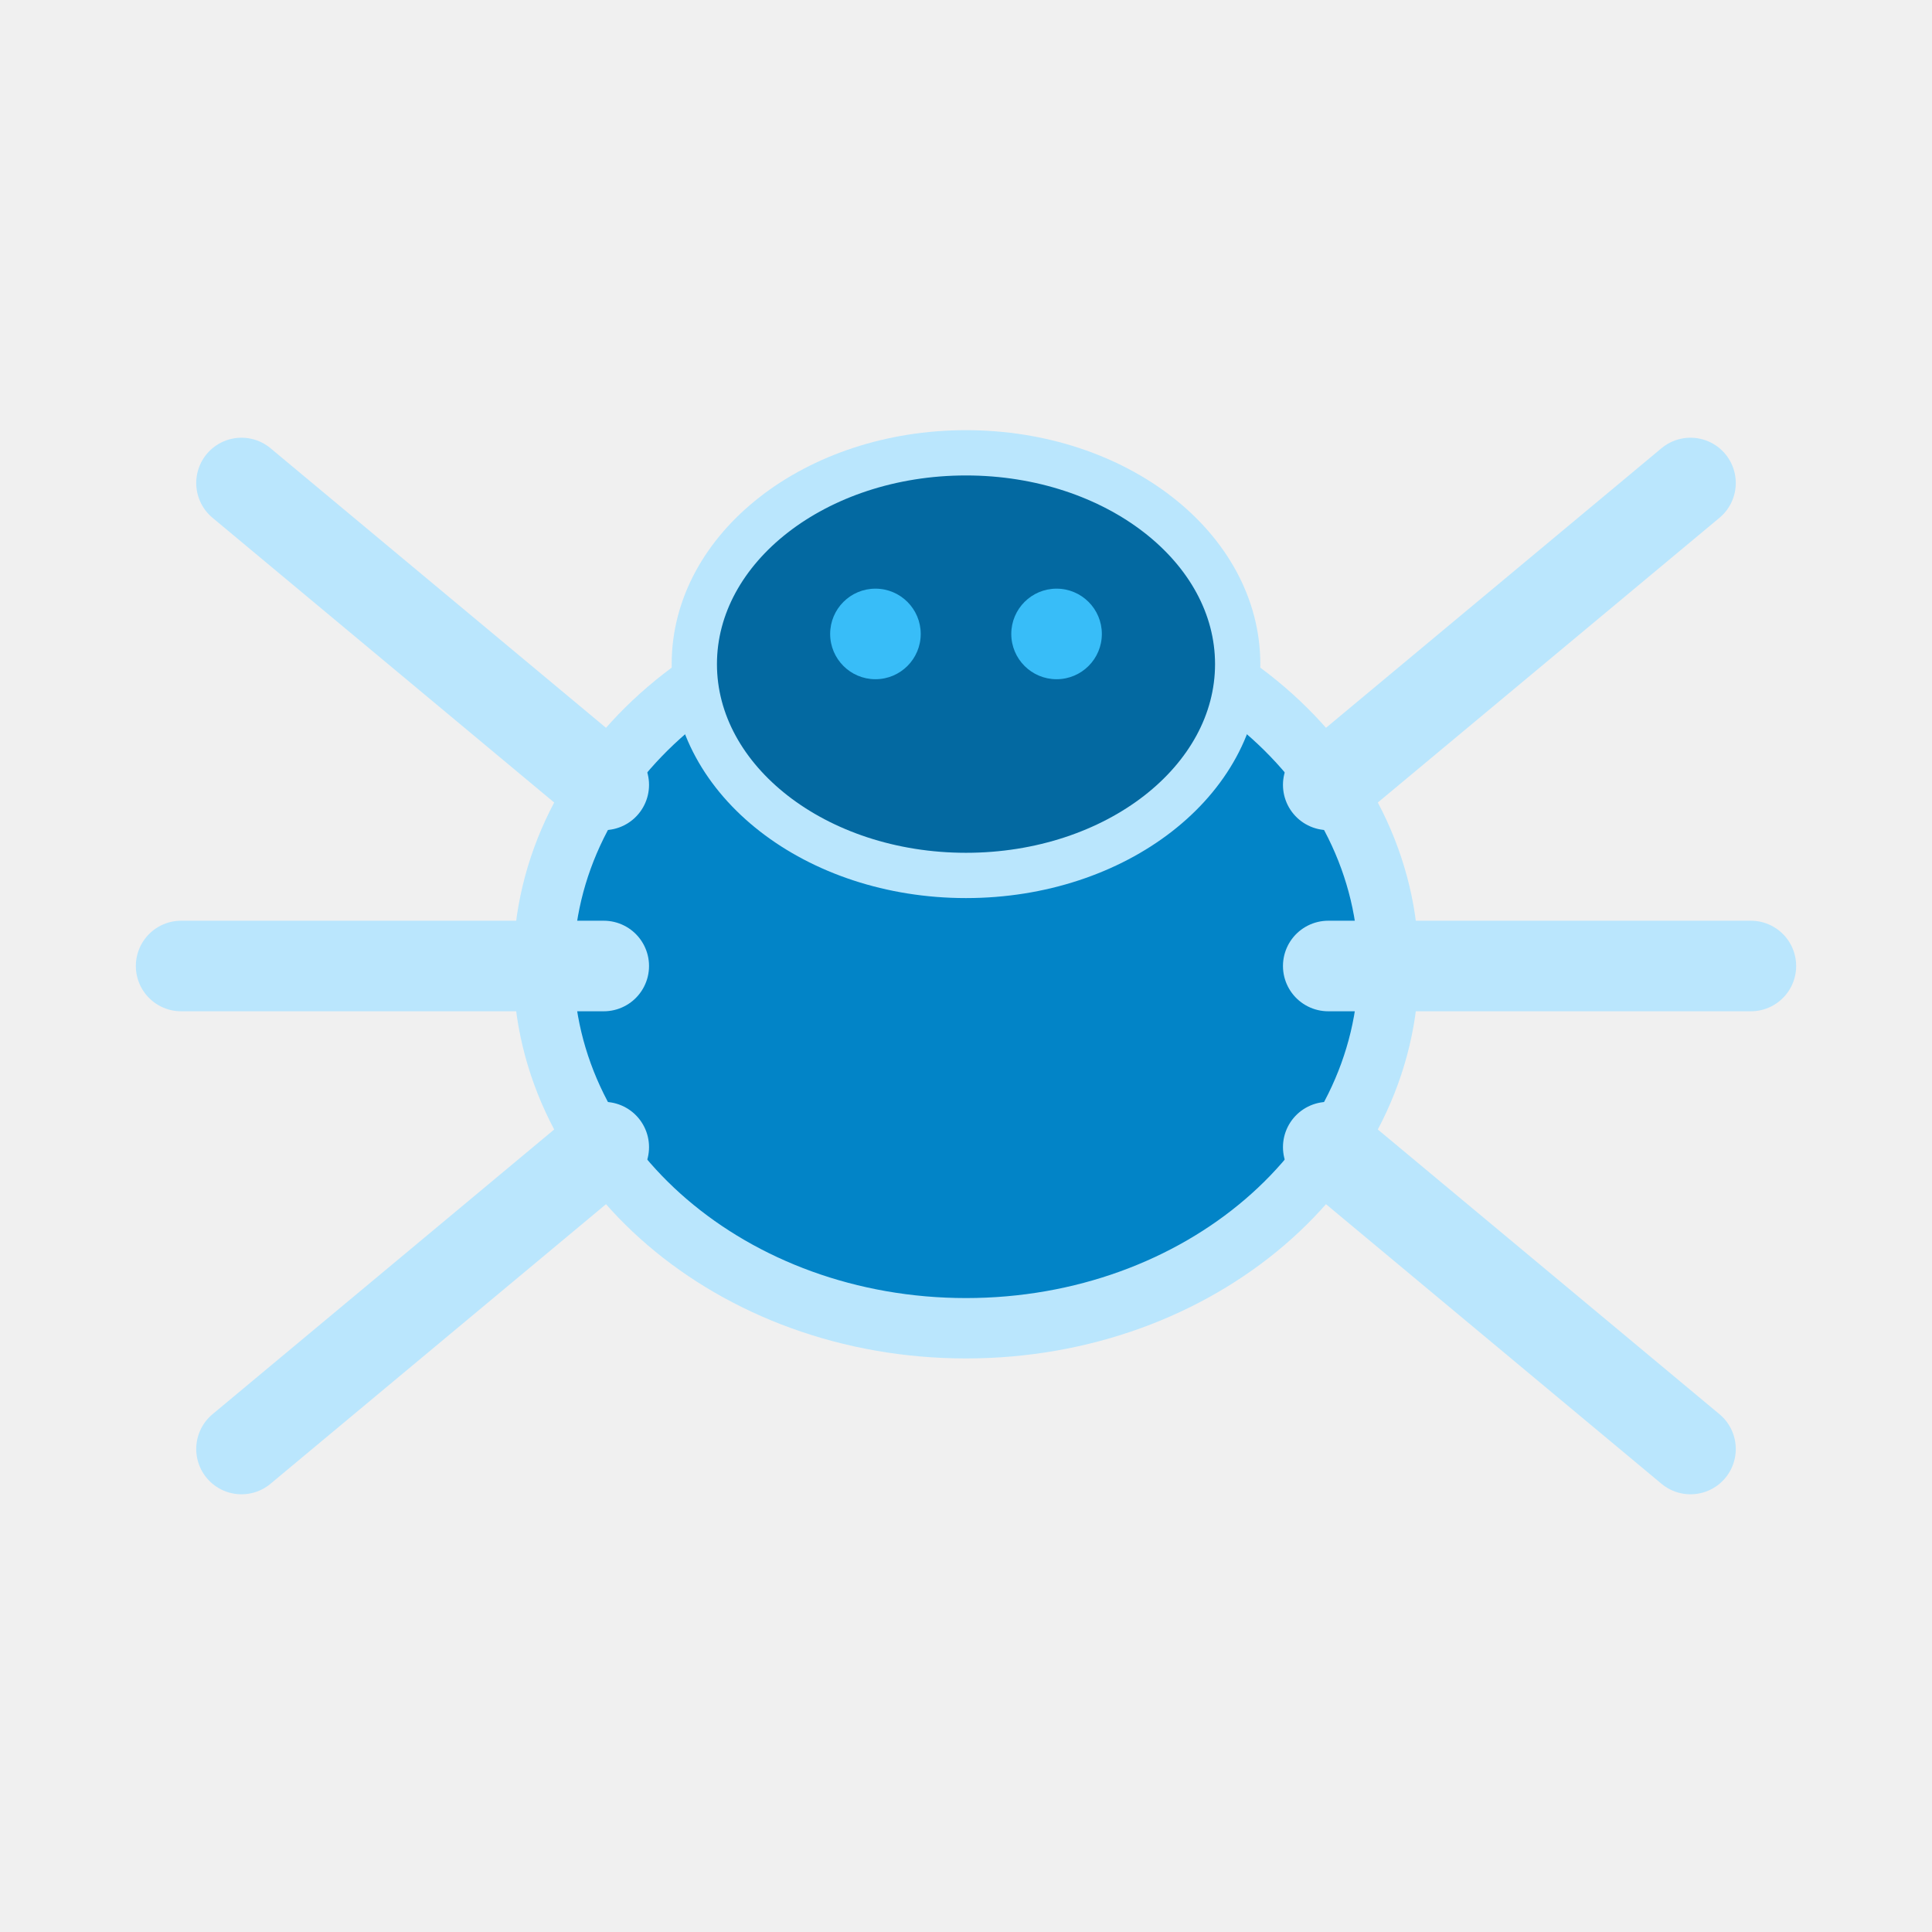
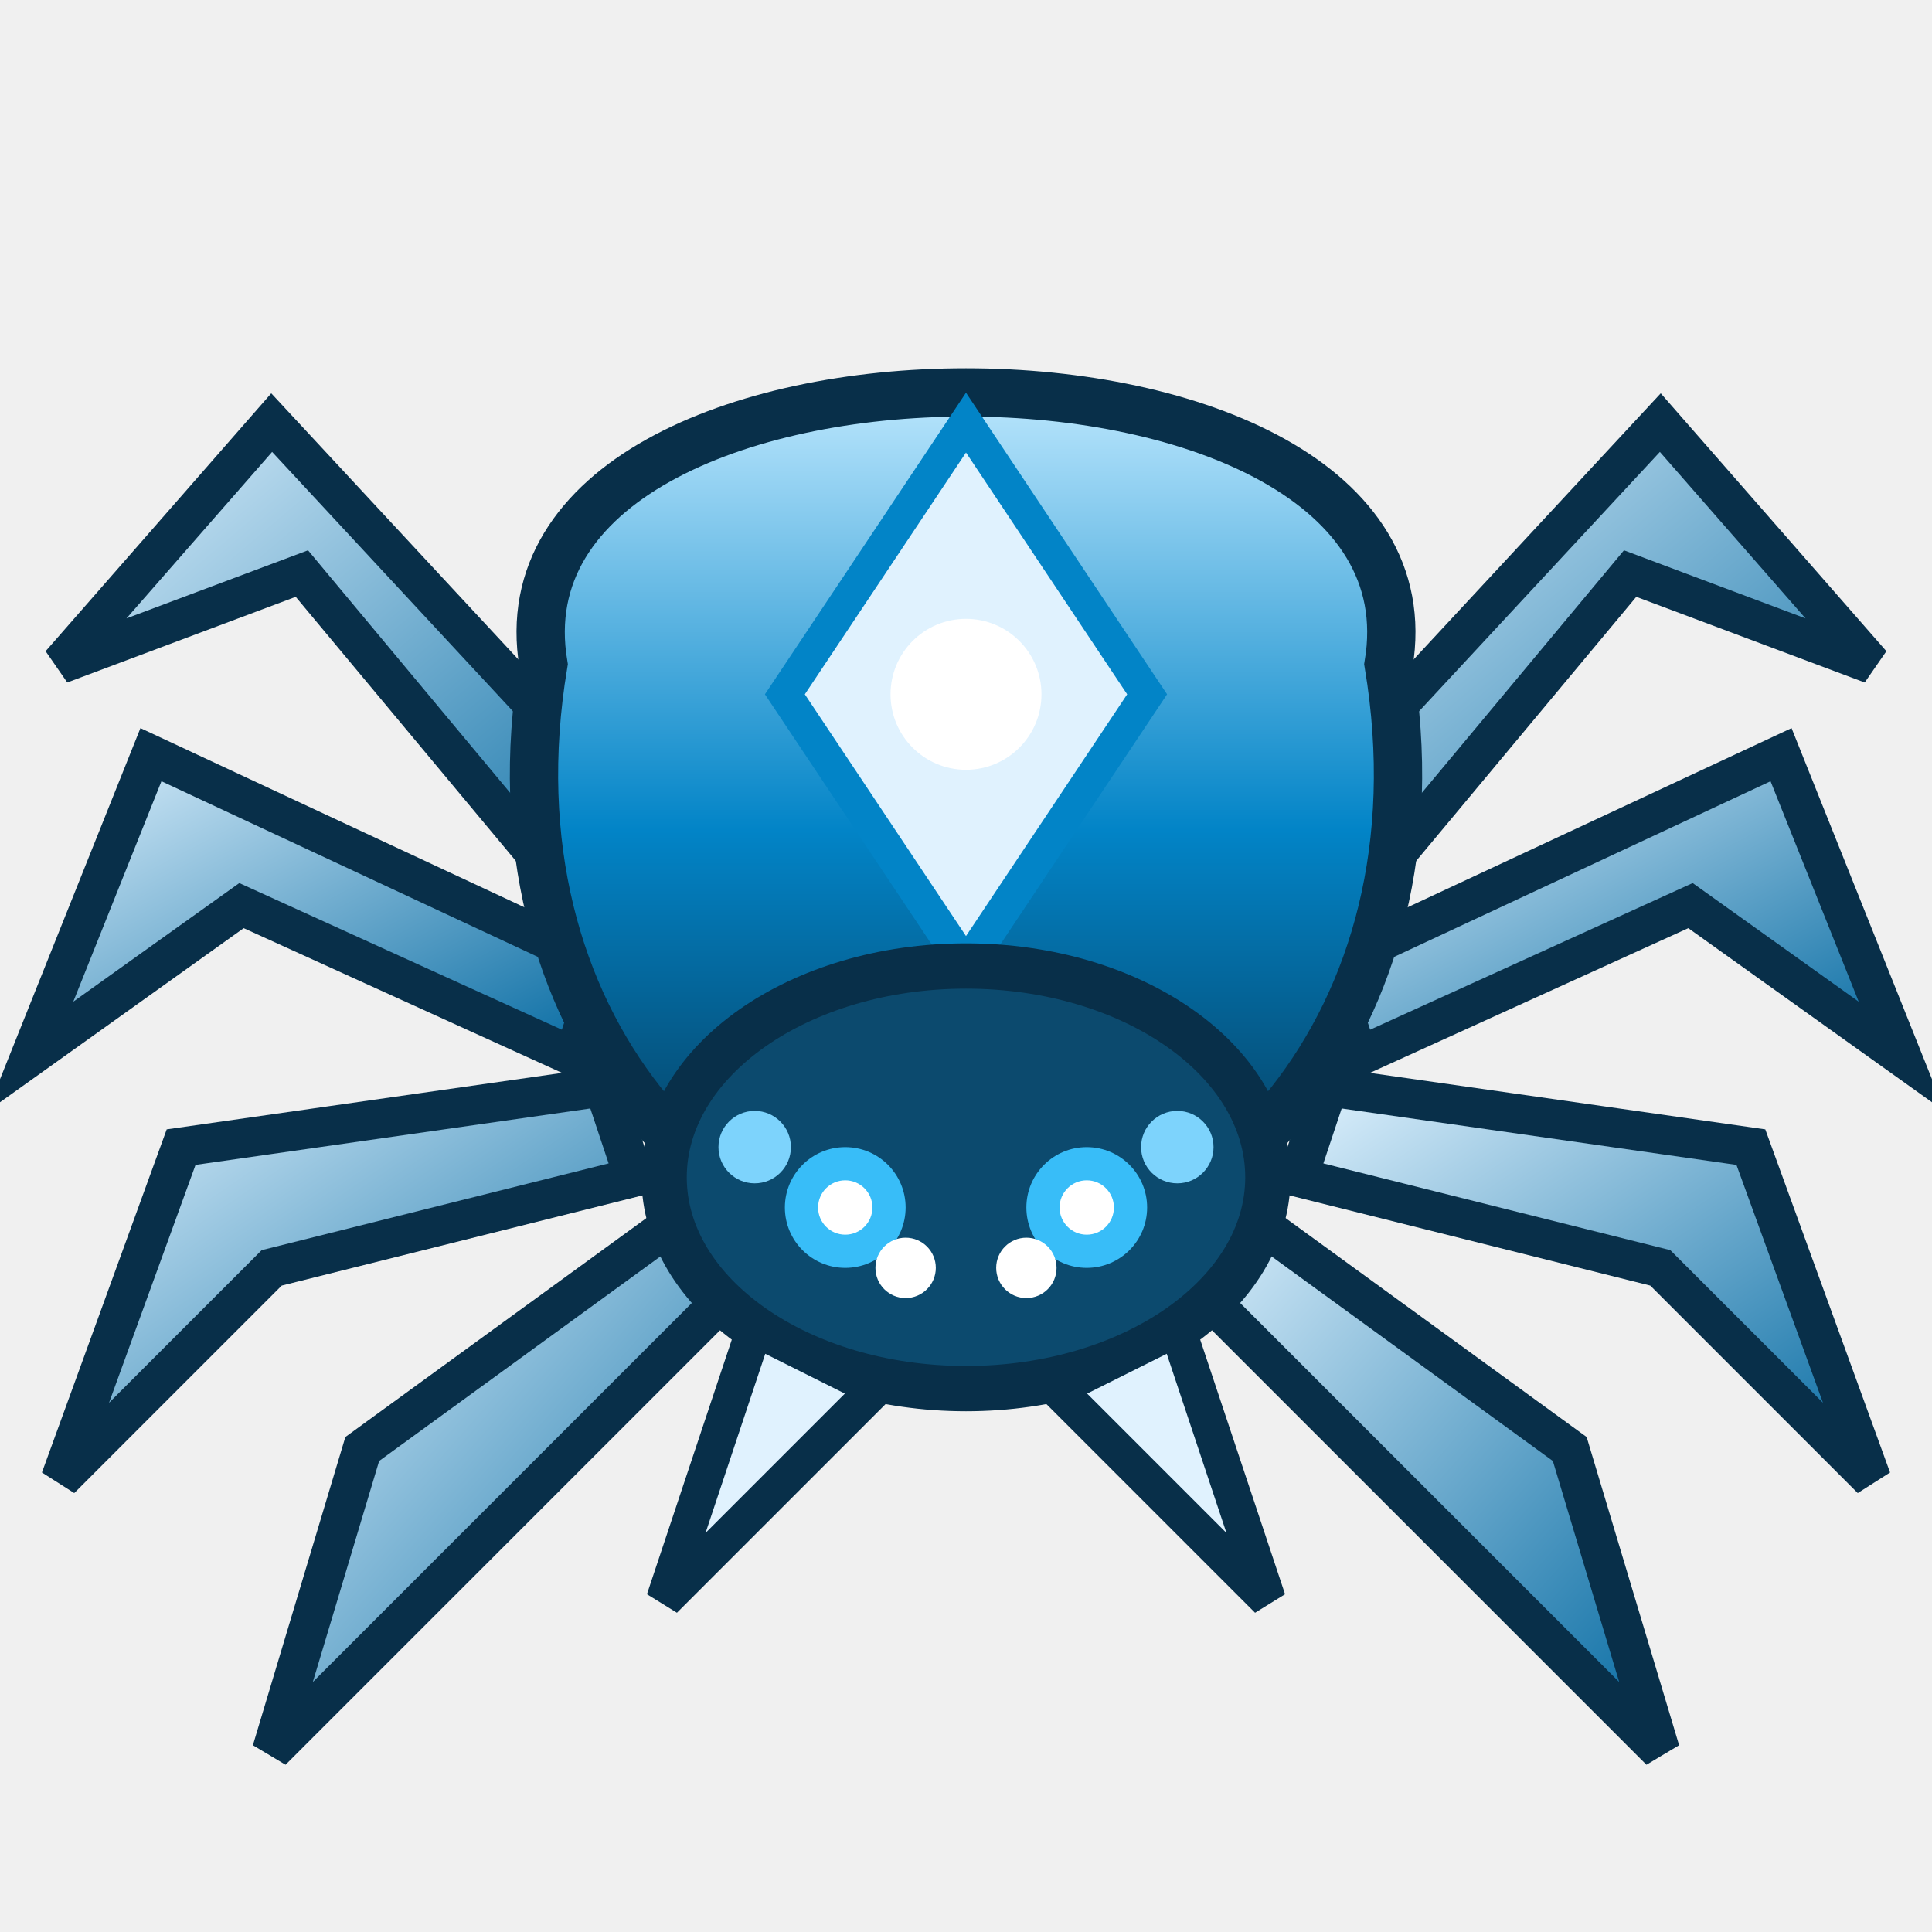
- <svg xmlns="http://www.w3.org/2000/svg" width="32" height="32" viewBox="0 0 64 64">
-   <ellipse cx="32" cy="32" rx="14" ry="12" fill="#0284c7" stroke="#bae6fd" stroke-width="2" />
-   <ellipse cx="32" cy="22" rx="9" ry="7" fill="#0369a1" stroke="#bae6fd" stroke-width="1.5" />
-   <circle cx="29" cy="21" r="1.5" fill="#38bdf8" />
-   <circle cx="35" cy="21" r="1.5" fill="#38bdf8" />
-   <path d="M 20 26 L 8 16 M 20 32 L 6 32 M 20 38 L 8 48 M 44 26 L 56 16 M 44 32 L 58 32 M 44 38 L 56 48" stroke="#bae6fd" stroke-width="3" stroke-linecap="round" />
+ <svg xmlns="http://www.w3.org/2000/svg" width="48" height="48" viewBox="0 0 64 64">
+   <defs>
+     <linearGradient id="spiderCarapace" x1="0%" y1="0%" x2="0%" y2="100%">
+       <stop offset="0%" stop-color="#bae6fd" />
+       <stop offset="50%" stop-color="#0284c7" />
+       <stop offset="100%" stop-color="#082f49" />
+     </linearGradient>
+     <linearGradient id="spiderLeg" x1="0%" y1="0%" x2="100%" y2="100%">
+       <stop offset="0%" stop-color="#e0f2fe" />
+       <stop offset="100%" stop-color="#0369a1" />
+     </linearGradient>
+   </defs>
+   <g stroke="#082f49" stroke-width="1.3" fill="url(#spiderLeg)">
+     <polygon points="22,28 9,14 2,22 10,19 20,31" />
+     <polygon points="20,32 5,25 1,35 8,30 19,35" />
+     <polygon points="20,36 6,38 2,49 9,42 21,39" />
+     <polygon points="23,40 12,48 9,58 16,51 25,42" />
+     <polygon points="42,28 55,14 62,22 54,19 44,31" />
+     <polygon points="44,32 59,25 63,35 56,30 45,35" />
+     <polygon points="44,36 58,38 62,49 55,42 43,39" />
+     <polygon points="41,40 52,48 55,58 48,51 39,42" />
+   </g>
+   <path d="M 18 22 C 16 10 48 10 46 22 C 48 34 40 42 32 42 C 24 42 16 34 18 22 Z" fill="url(#spiderCarapace)" stroke="#082f49" stroke-width="1.6" />
+   <polygon points="32,14 38,23 32,32 26,23" fill="#e0f2fe" stroke="#0284c7" stroke-width="1.1" />
+   <circle cx="32" cy="23" r="2.5" fill="#ffffff" />
+   <ellipse cx="32" cy="39" rx="10" ry="7" fill="#0c4a6e" stroke="#082f49" stroke-width="1.5" />
+   <circle cx="28" cy="40" r="2" fill="#38bdf8" />
+   <circle cx="28" cy="40" r="0.9" fill="#ffffff" />
+   <circle cx="36" cy="40" r="2" fill="#38bdf8" />
+   <circle cx="36" cy="40" r="0.9" fill="#ffffff" />
+   <circle cx="25" cy="38" r="1.2" fill="#7dd3fc" />
+   <circle cx="39" cy="38" r="1.2" fill="#7dd3fc" />
+   <circle cx="30" cy="42" r="1" fill="#ffffff" />
+   <circle cx="34" cy="42" r="1" fill="#ffffff" />
+   <polygon points="25,44 22,53 29,46" fill="#e0f2fe" stroke="#082f49" stroke-width="1.2" />
+   <polygon points="39,44 42,53 35,46" fill="#e0f2fe" stroke="#082f49" stroke-width="1.2" />
</svg>
